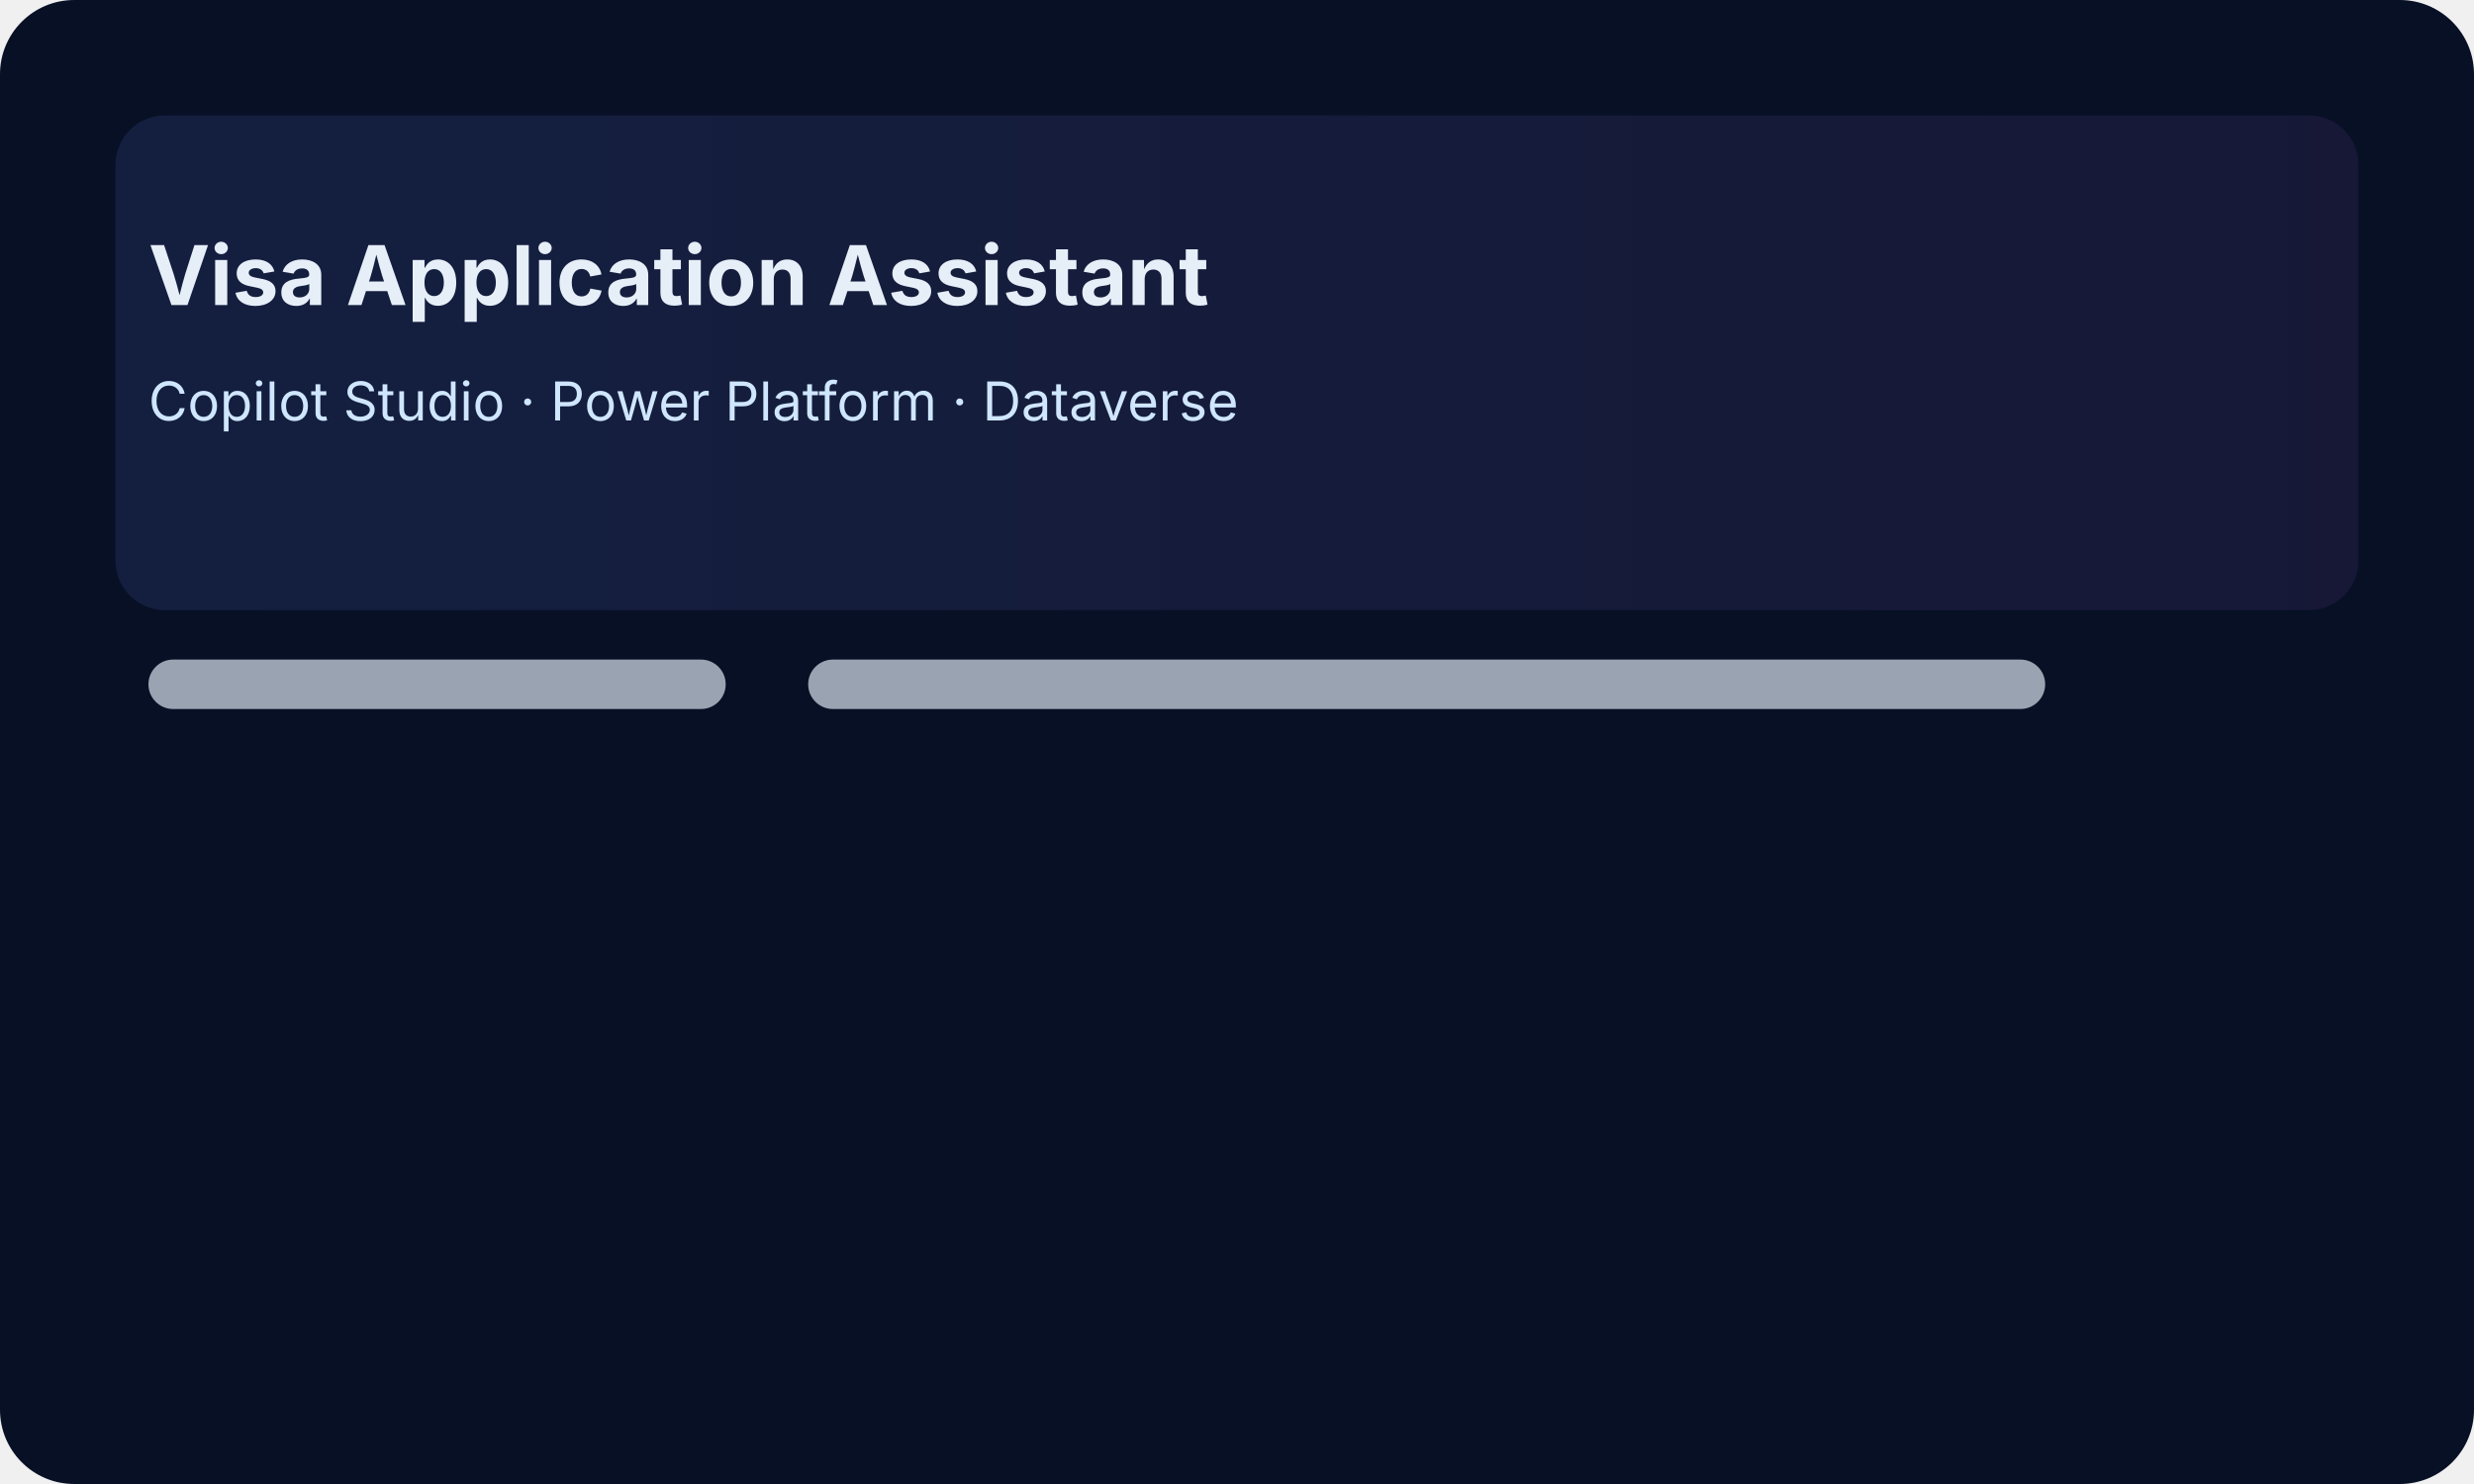
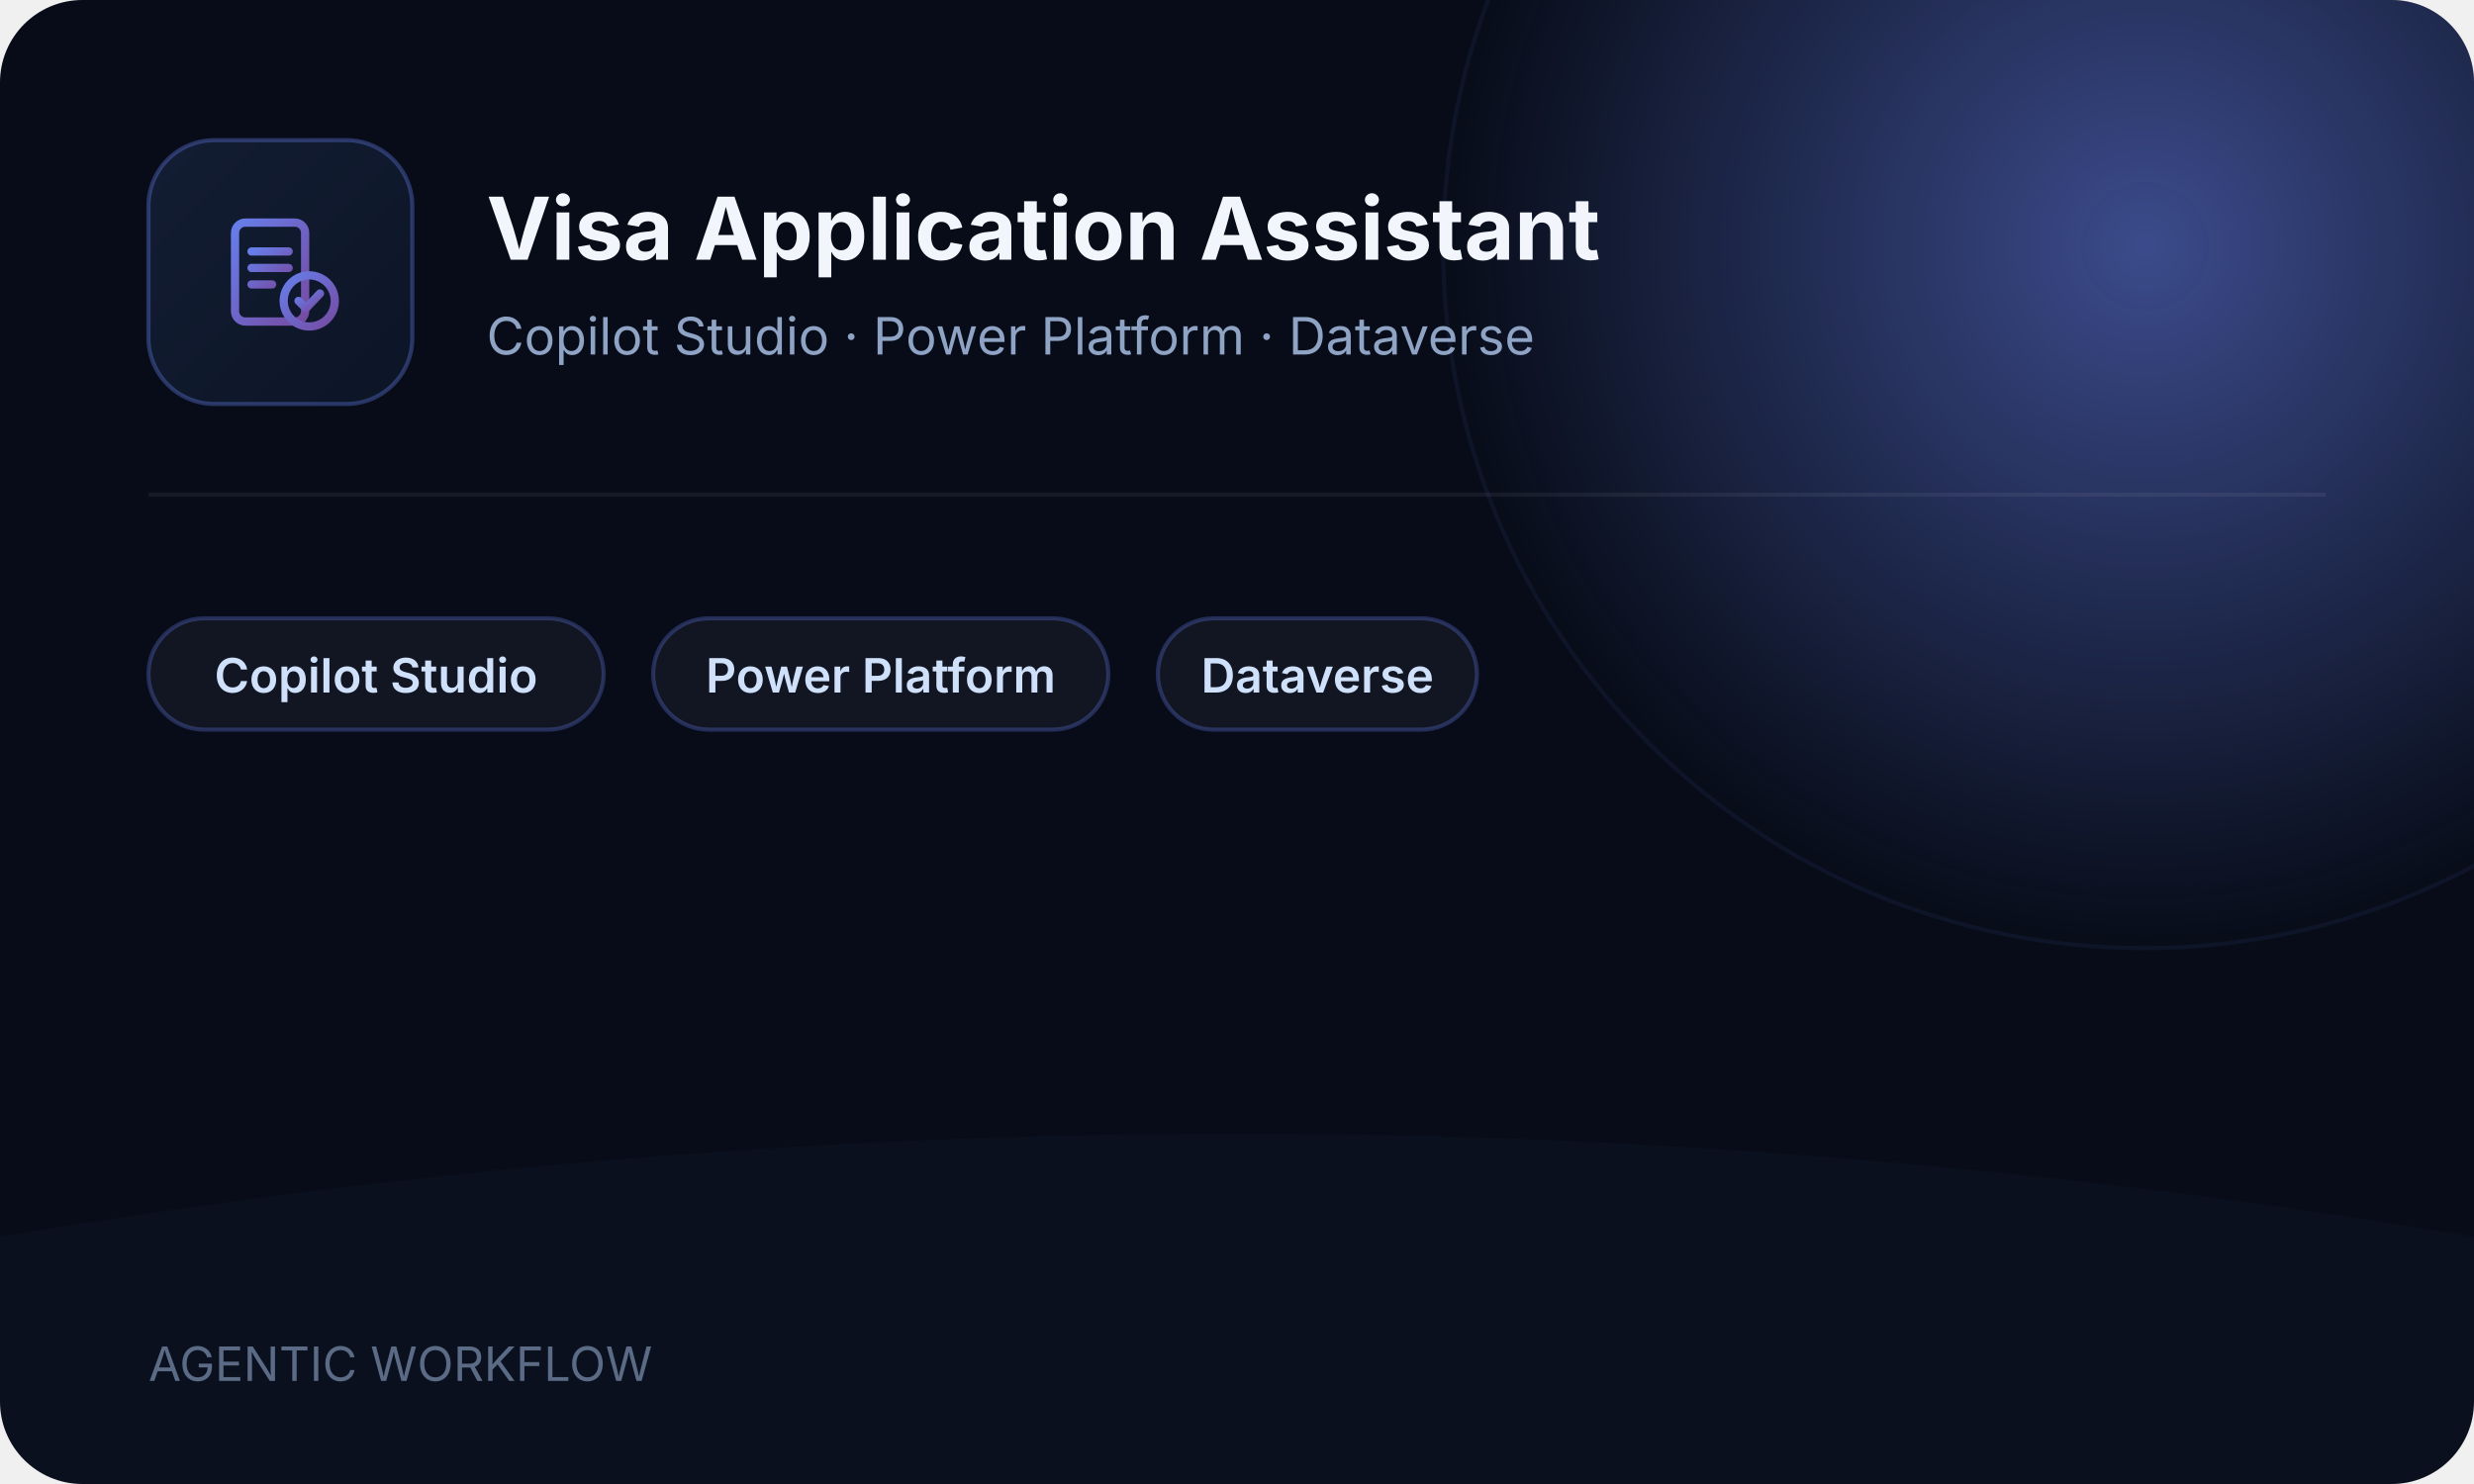
<svg xmlns="http://www.w3.org/2000/svg" viewBox="0 0 600 360">
  <defs>
-     <linearGradient id="g" x1="0" x2="1">
+     <linearGradient id="g3" x1="0" y1="0" x2="1" y2="1">
      <stop offset="0%" stop-color="#667eea" />
      <stop offset="100%" stop-color="#764ba2" />
    </linearGradient>
+     <radialGradient id="g3-glow" cx="50%" cy="50%" r="50%">
+       <stop offset="0%" stop-color="#667eea" stop-opacity="0.55" />
+       <stop offset="100%" stop-color="#667eea" stop-opacity="0" />
+     </radialGradient>
+     <linearGradient id="g3-line" x1="0" y1="0" x2="1" y2="1">
+       <stop offset="0%" stop-color="#667eea" />
+       <stop offset="100%" stop-color="#764ba2" />
+     </linearGradient>
+     <pattern id="g3-dots" width="22" height="22" patternUnits="userSpaceOnUse">
+       <circle cx="1.4" cy="1.4" r="1.4" fill="#ffffff" opacity="0.05" />
+     </pattern>
+     <clipPath id="g3-clip">
+       <rect width="600" height="360" rx="20" />
+     </clipPath>
+     <linearGradient id="g3-chip" x1="0" y1="0" x2="1" y2="1">
+       <stop offset="0%" stop-color="#131d33" />
+       <stop offset="100%" stop-color="#0c1526" />
+     </linearGradient>
  </defs>
-   <rect width="600" height="360" rx="18" fill="#071025" />
-   <rect x="28" y="28" width="544" height="120" rx="12" fill="url(#g)" opacity="0.14" />
-   <g fill="#e6eef8" font-family="Inter,Arial,sans-serif">
-     <text x="36" y="74" font-size="20" font-weight="700">Visa Application Assistant</text>
-     <text x="36" y="102" font-size="13" fill="#cfe6ff">Copilot Studio · Power Platform · Dataverse</text>
+   <rect width="600" height="360" rx="20" fill="#070c18" />
+   <g clip-path="url(#g3-clip)">
+     <rect width="600" height="360" fill="url(g3-dots)" />
+     <circle cx="520" cy="60" r="170" fill="url(#g3-glow)" />
+     <circle cx="520" cy="60" r="170" fill="none" stroke="#667eea" stroke-opacity="0.08" stroke-width="1" />
+     <path d="M0 360 L600 360 L600 300 Q300 250 0 300 Z" fill="#667eea" opacity="0.035" />
  </g>
-   <g transform="translate(36,160)" fill="#9aa3b2">
-     <rect x="0" y="0" width="140" height="12" rx="6" />
-     <rect x="160" y="0" width="300" height="12" rx="6" />
+   <rect x="36" y="34" width="64" height="64" rx="16" fill="url(#g3-chip)" stroke="#667eea" stroke-opacity="0.35" stroke-width="1" />
+   <g transform="translate(52,50)">
+     <g fill="none" stroke="url(#g3-line)" stroke-width="2" stroke-linecap="round" stroke-linejoin="round">
+       <rect x="5" y="4" width="17" height="24" rx="2.5" />
+       <path d="M9 11h9M9 15h9M9 19h5" />
+       <circle cx="23" cy="23" r="6.2" />
+       <path d="M20.4 23l1.8 1.8 3.4-3.6" />
+     </g>
+   </g>
+   <g font-family="Inter,Segoe UI,Arial,sans-serif">
+     <text x="118" y="63" font-size="21" font-weight="700" fill="#f2f6fc">Visa Application Assistant</text>
+     <text x="118" y="86" font-size="12.5" fill="#8fa3c4">Copilot Studio · Power Platform · Dataverse</text>
+   </g>
+   <line x1="36" y1="120" x2="564" y2="120" stroke="#ffffff" stroke-opacity="0.06" stroke-width="1" />
+   <g font-family="Inter,Segoe UI,Arial,sans-serif" font-size="12" font-weight="600">
+     <rect x="36.0" y="150" width="110.4" height="27" rx="13.5" fill="#ffffff" fill-opacity="0.045" stroke="#667eea" stroke-opacity="0.30" stroke-width="1" />
+     <text x="91.2" y="168" font-size="11.5" fill="#cfe0fb" text-anchor="middle">Copilot Studio</text>
+     <rect x="158.4" y="150" width="110.4" height="27" rx="13.5" fill="#ffffff" fill-opacity="0.045" stroke="#667eea" stroke-opacity="0.30" stroke-width="1" />
+     <text x="213.6" y="168" font-size="11.5" fill="#cfe0fb" text-anchor="middle">Power Platform</text>
+     <rect x="280.8" y="150" width="77.4" height="27" rx="13.5" fill="#ffffff" fill-opacity="0.045" stroke="#667eea" stroke-opacity="0.30" stroke-width="1" />
+     <text x="319.5" y="168" font-size="11.5" fill="#cfe0fb" text-anchor="middle">Dataverse</text>
+   </g>
+   <g font-family="Inter,Segoe UI,Arial,sans-serif">
+     <text x="36" y="335" font-size="11.5" fill="#5b6b85">AGENTIC WORKFLOW</text>
  </g>
</svg>
